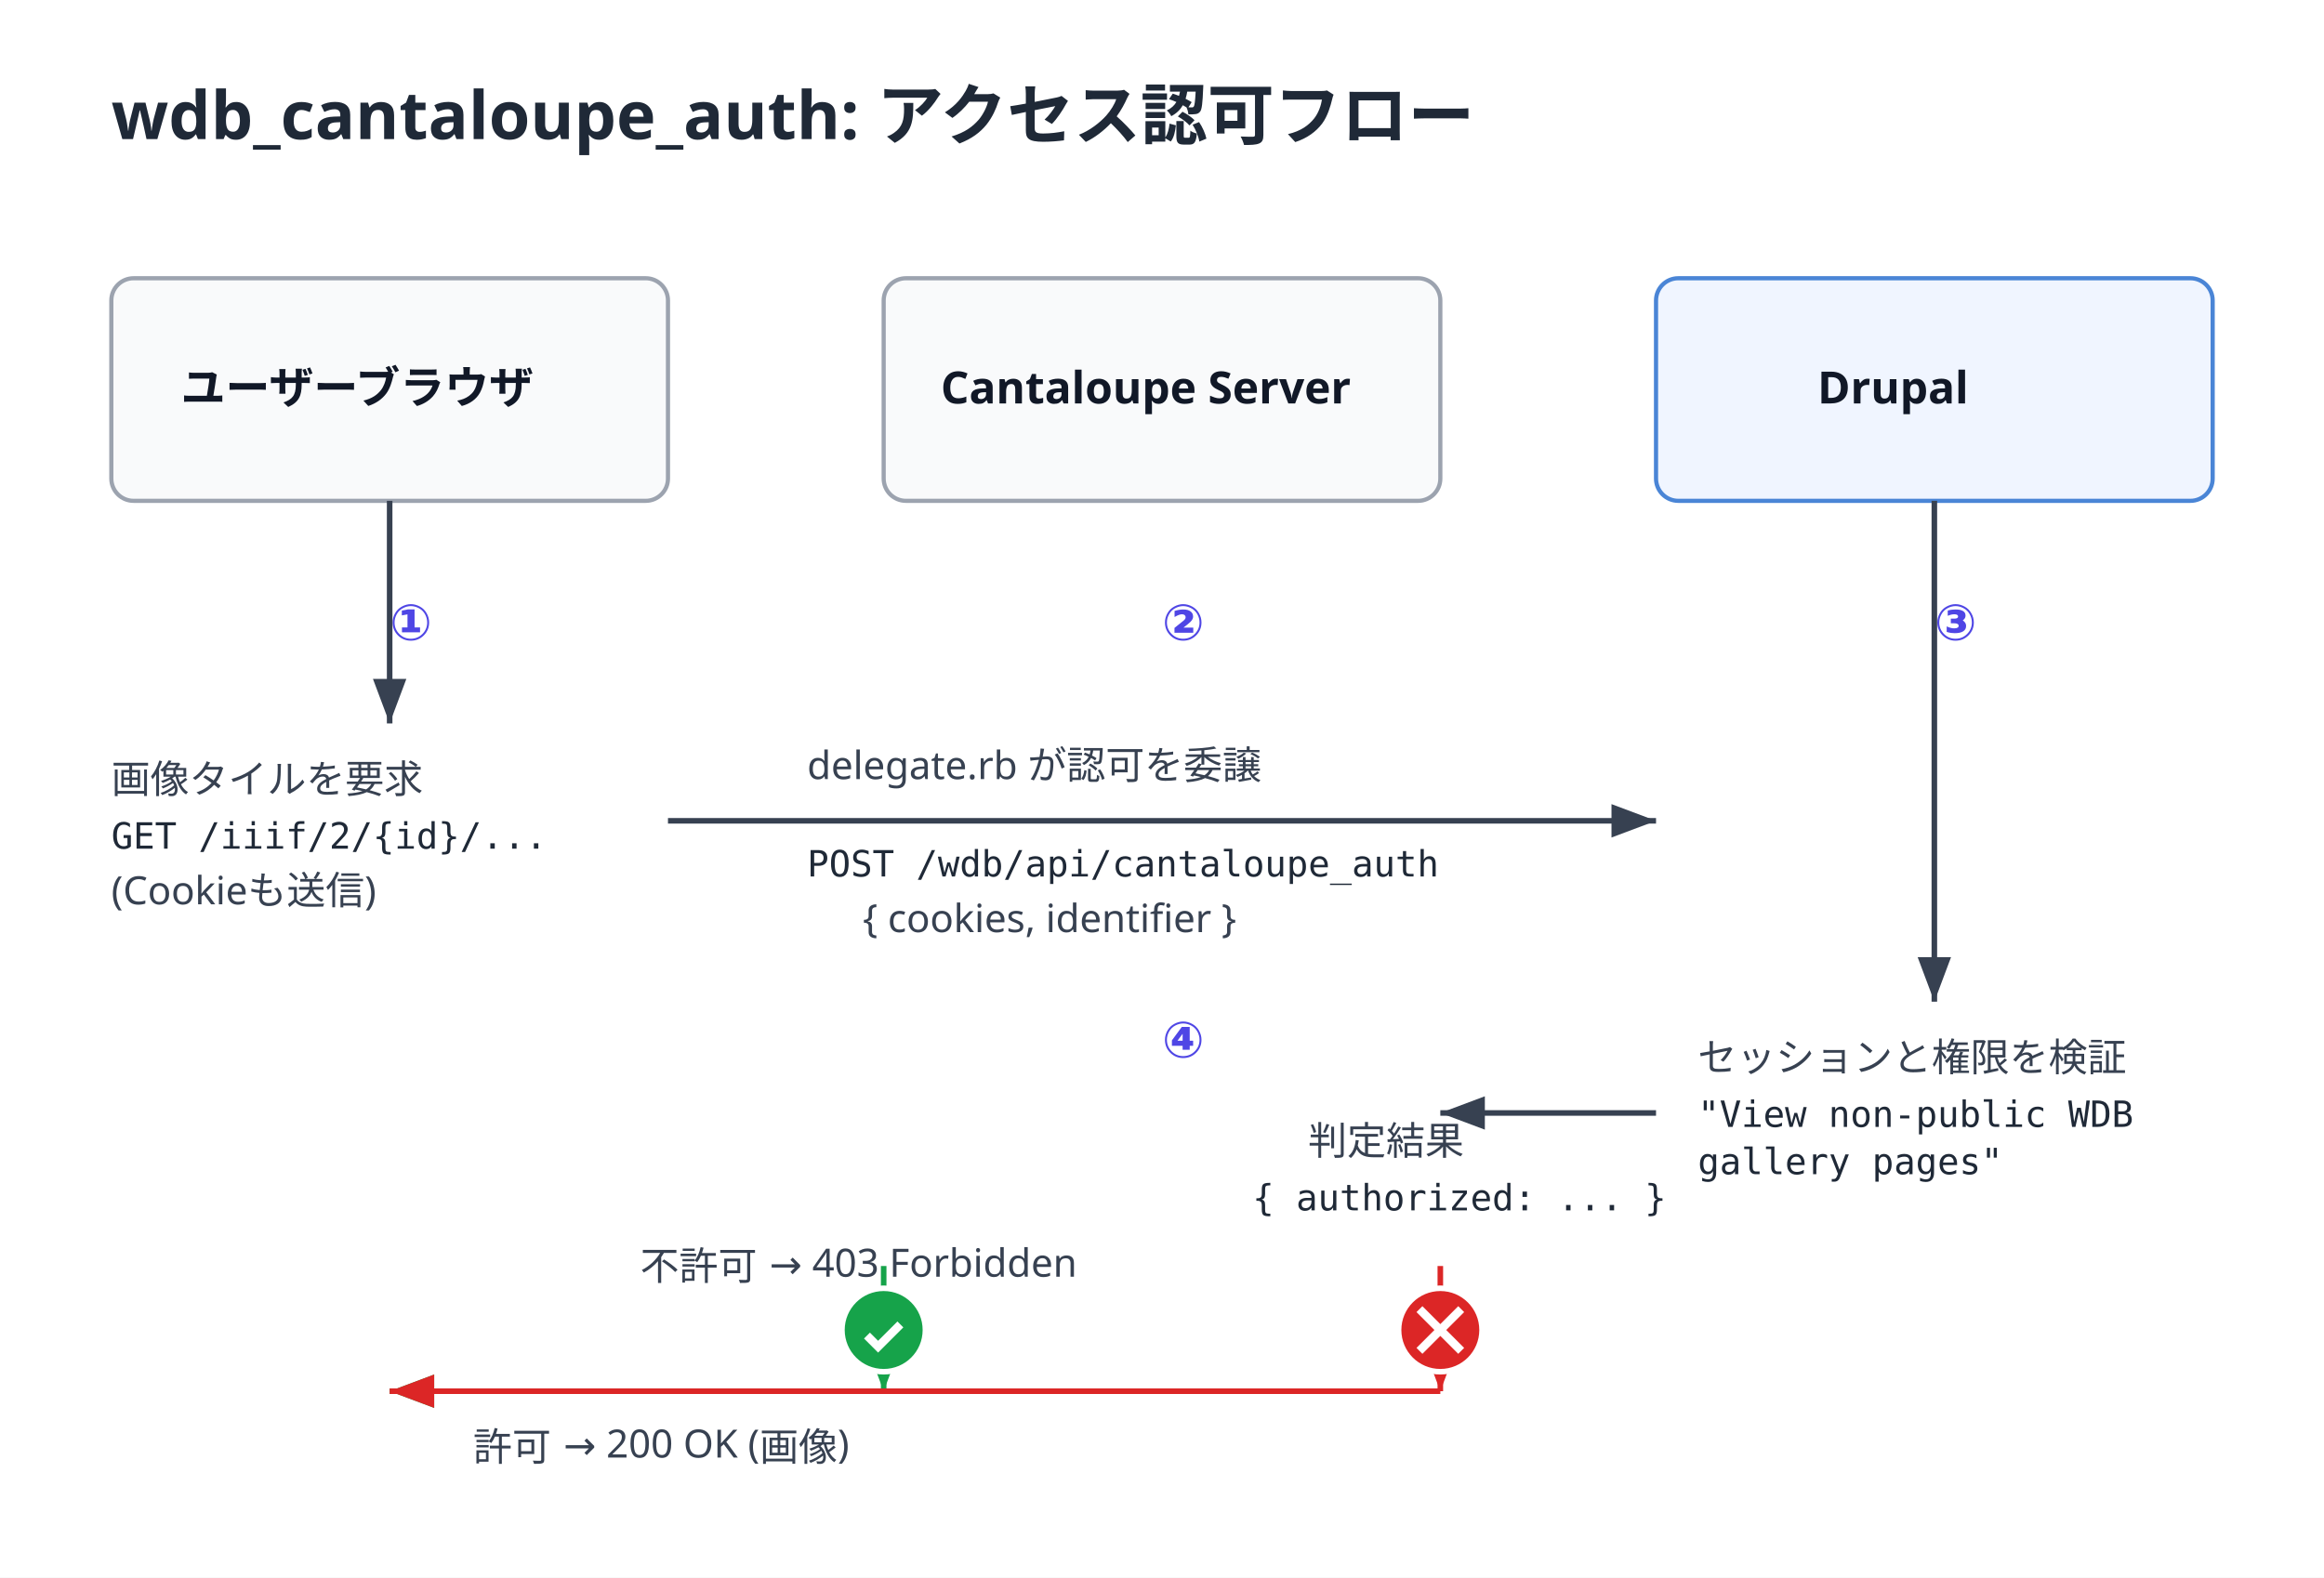
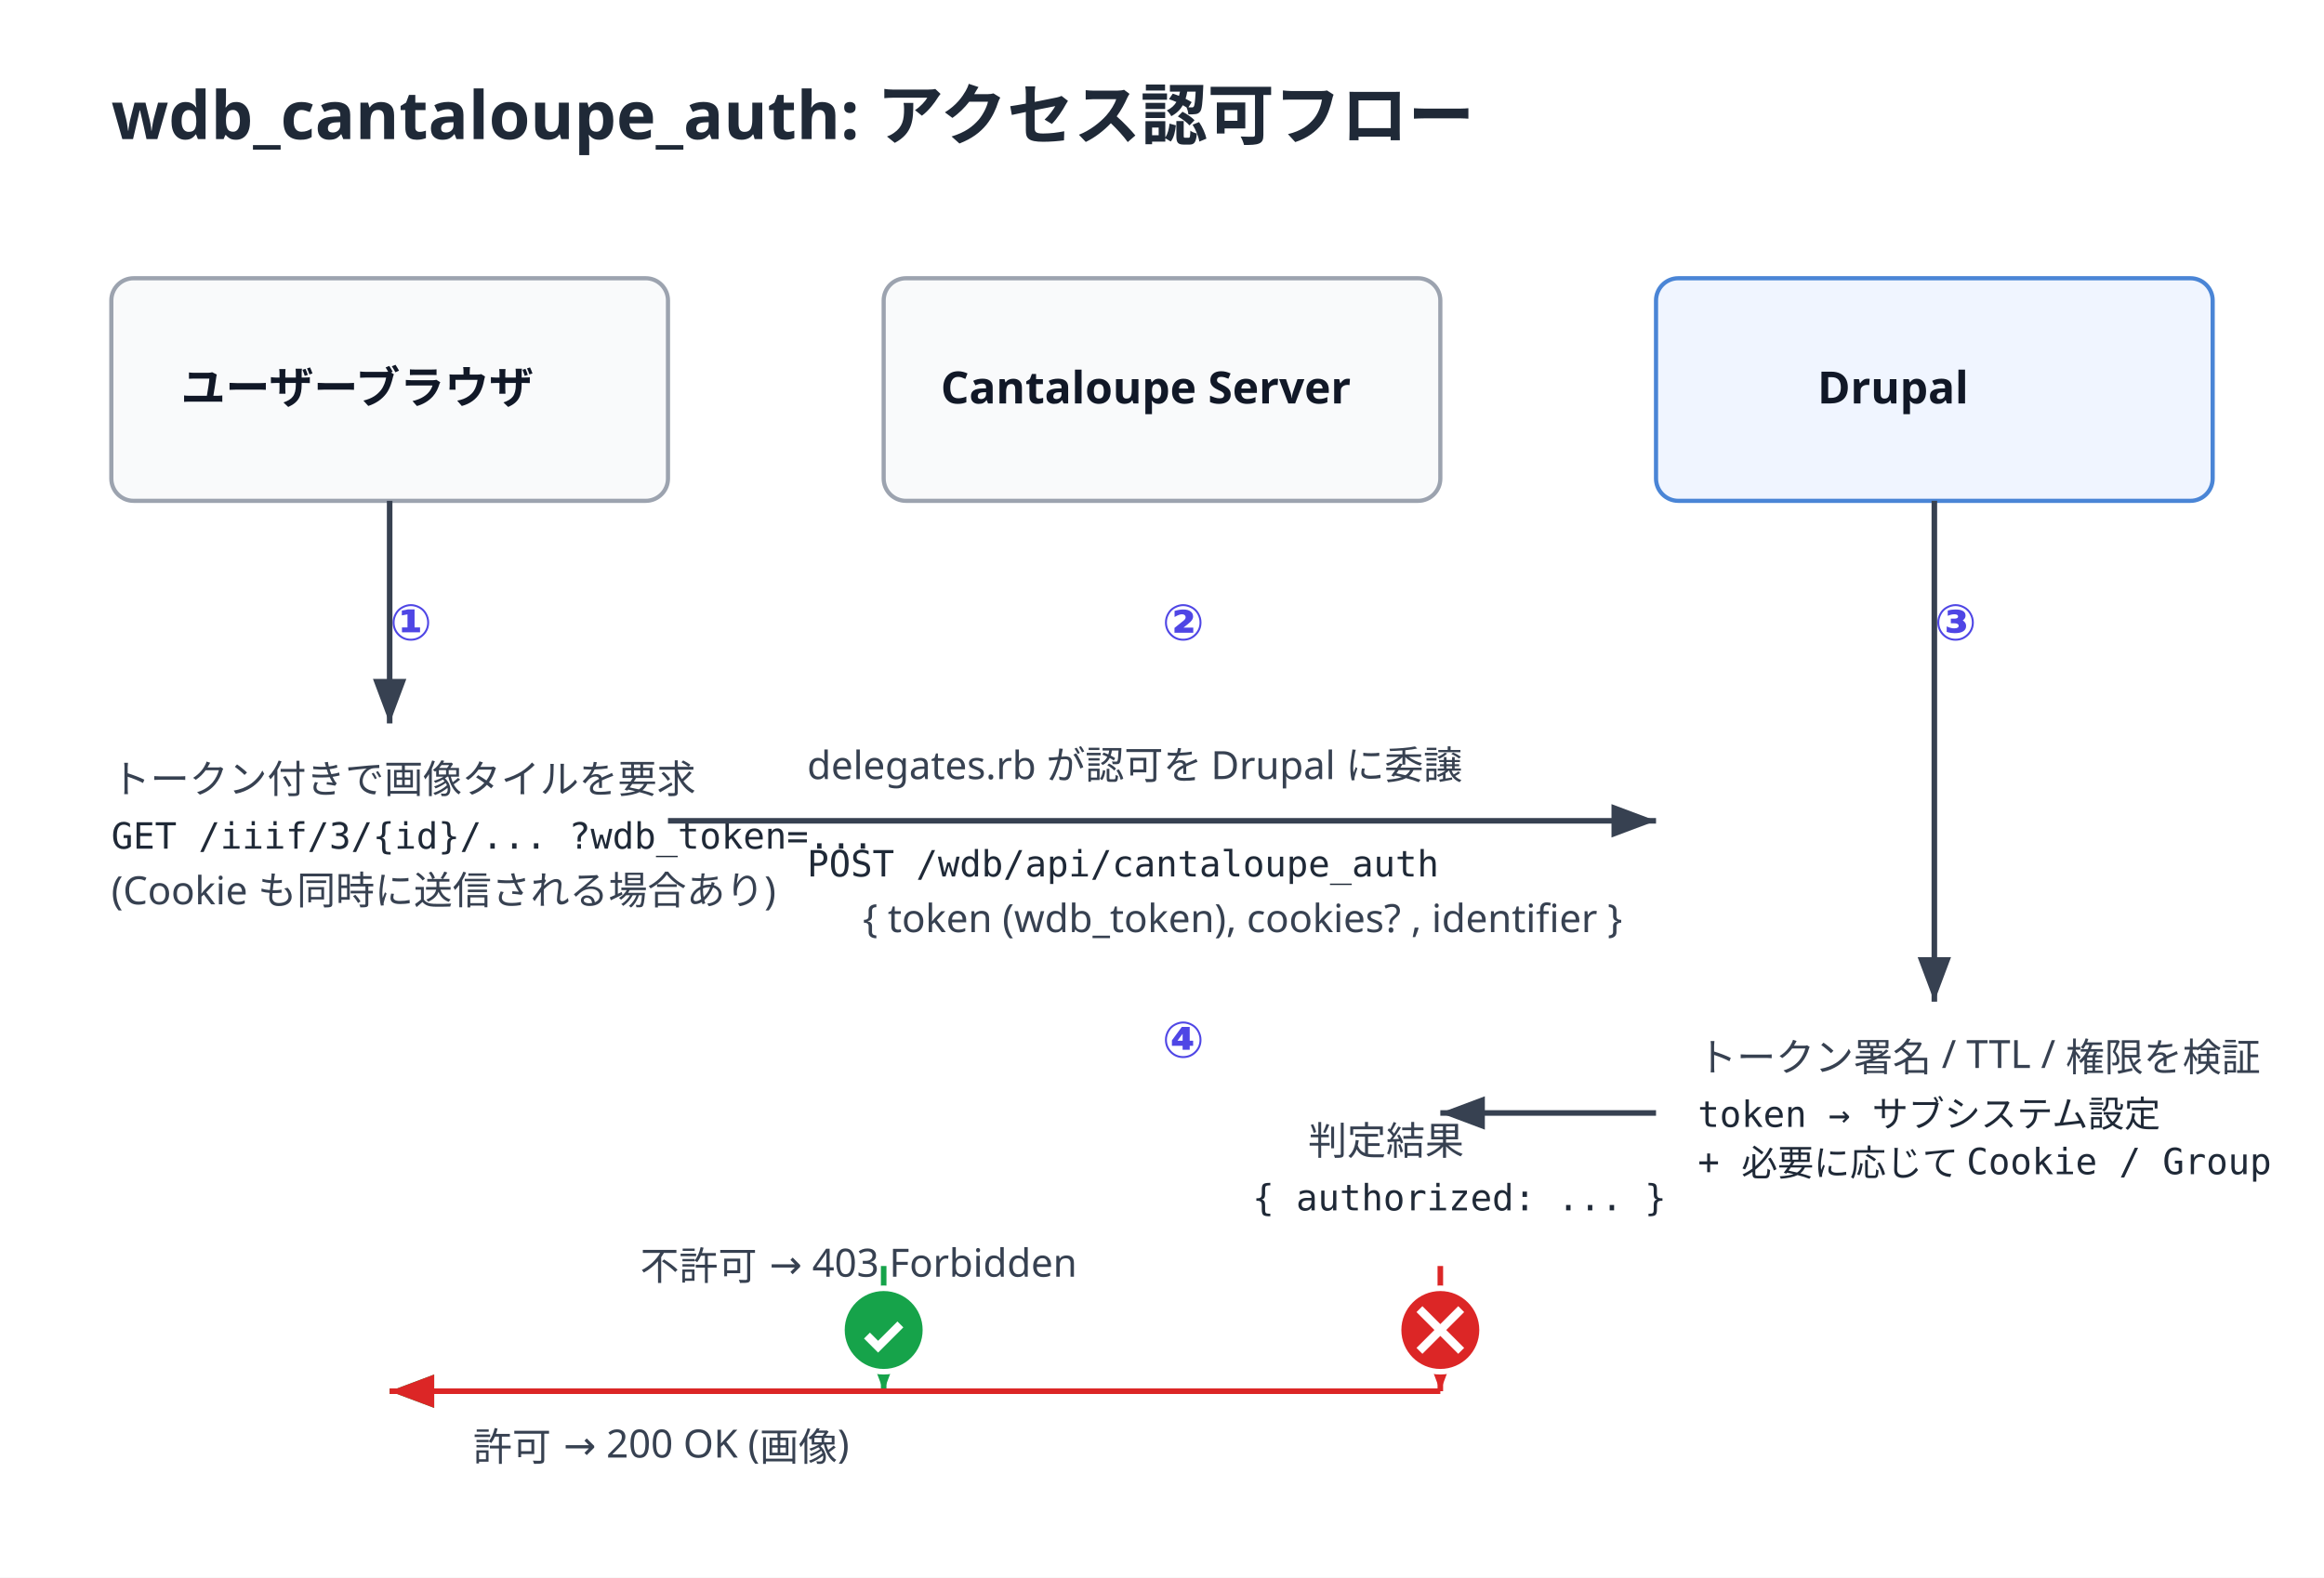
<svg xmlns="http://www.w3.org/2000/svg" width="835" height="567" viewBox="0 0 835 567">
  <defs>
    <style>
      .bg { fill: #ffffff; }
      .actor-box { fill: #f9fafb; stroke: #9ca3af; stroke-width: 1.5; rx: 8; }
      .drupal-box { fill: #f0f5ff; stroke: #4a85d6; }
      .title { font: 700 24px sans-serif; fill: #1f2937; }
      .actor-label { font: 600 16px sans-serif; fill: #111827; }
      .step-label { font: 700 18px sans-serif; fill: #4f46e5; }
      .desc { font: 14px sans-serif; fill: #374151; }
      .mono { font: 13px monospace; fill: #1f2937; }
      .arrow { stroke: #374151; stroke-width: 2; fill: none; }
      .arrow-ok { stroke: #16a34a; }
      .arrow-ng { stroke: #dc2626; }
      .icon-ok { fill: #16a34a; stroke: #ffffff; stroke-width: 2; }
      .icon-ng { fill: #dc2626; stroke: #ffffff; stroke-width: 2; }
    </style>
    <marker id="arrowhead" markerWidth="8" markerHeight="6" refX="8" refY="3" orient="auto">
      <polygon points="0 0, 8 3, 0 6" fill="#374151" />
    </marker>
    <marker id="arrowhead-ok" markerWidth="8" markerHeight="6" refX="8" refY="3" orient="auto">
      <polygon points="0 0, 8 3, 0 6" fill="#16a34a" />
    </marker>
    <marker id="arrowhead-ng" markerWidth="8" markerHeight="6" refX="8" refY="3" orient="auto">
      <polygon points="0 0, 8 3, 0 6" fill="#dc2626" />
    </marker>
  </defs>
  <rect width="835" height="567" class="bg" />
  <text x="40" y="50" class="title">wdb_cantaloupe_auth: アクセス認可フロー</text>
  <rect x="40" y="100" width="200" height="80" class="actor-box" />
  <text x="65" y="145" class="actor-label">ユーザーブラウザ</text>
  <rect x="317.5" y="100" width="200" height="80" class="actor-box" />
  <text x="338" y="145" class="actor-label">Cantaloupe Server</text>
  <rect x="595" y="100" width="200" height="80" class="actor-box drupal-box" />
  <text x="653" y="145" class="actor-label">Drupal</text>
  <text x="140" y="230" class="step-label">①</text>
  <path d="M 140 180 V 260" class="arrow" marker-end="url(#arrowhead)" />
-   <text x="40" y="285" class="desc">画像タイルを要求</text>
-   <text x="40" y="305" class="mono">GET /iiif/2/{id}/...</text>
-   <text x="40" y="325" class="desc">(Cookieも送信)</text>
+   <text x="40" y="285" class="desc">トークン付きで画像タイルを要求</text>
+   <text x="40" y="305" class="mono">GET /iiif/3/{id}/... ?wdb_token=...</text>
+   <text x="40" y="325" class="desc">(Cookie も同時に送信される場合あり)</text>
  <text x="417.5" y="230" class="step-label">②</text>
  <path d="M 240 295 H 595" class="arrow" marker-end="url(#arrowhead)" />
-   <text x="290" y="280" class="desc">delegate.rb が認可を委譲</text>
+   <text x="290" y="280" class="desc">delegates.rb が認可を Drupal に委譲</text>
  <text x="290" y="315" class="mono">POST /wdb/api/cantaloupe_auth</text>
-   <text x="310" y="335" class="desc">{ cookies, identifier }</text>
+   <text x="310" y="335" class="desc">{ token (wdb_token), cookies? , identifier }</text>
  <text x="695" y="230" class="step-label">③</text>
  <path d="M 695 180 V 360" class="arrow" marker-end="url(#arrowhead)" />
-   <text x="610" y="385" class="desc">セッションと権限を検証</text>
-   <text x="610" y="405" class="mono">"View non-public WDB</text>
-   <text x="610" y="422" class="mono"> gallery pages"</text>
+   <text x="610" y="385" class="desc">トークン署名 / TTL / 権限を検証</text>
+   <text x="610" y="405" class="mono">token → サブシステム設定</text>
+   <text x="610" y="422" class="mono">+ 必要に応じて Cookie / Group</text>
  <path d="M 595 400 H 517.5" class="arrow" marker-end="url(#arrowhead)" />
  <text x="417.5" y="380" class="step-label">④</text>
  <text x="470" y="415" class="desc">判定結果</text>
  <text x="450" y="435" class="mono">{ authorized: ... }</text>
  <path d="M 317.5 455 V 500" class="arrow arrow-ok" marker-end="url(#arrowhead-ok)" />
  <path d="M 317.5 500 H 140" class="arrow arrow-ok" marker-end="url(#arrowhead-ok)" />
  <circle cx="317.5" cy="478" r="15" class="icon-ok" />
  <path d="M 311.5 480 l 4 4 l 8 -8" stroke="#fff" stroke-width="3" fill="none" />
  <text x="170" y="525" class="desc">許可 → 200 OK (画像)</text>
  <path d="M 517.5 455 V 500" class="arrow arrow-ng" marker-end="url(#arrowhead-ng)" />
  <path d="M 517.5 500 H 140" class="arrow arrow-ng" marker-end="url(#arrowhead-ng)" />
  <circle cx="517.5" cy="478" r="15" class="icon-ng" />
  <path d="M 510 470.5 l 15 15 m 0 -15 l -15 15" stroke="#fff" stroke-width="3" fill="none" />
  <text x="230" y="460" class="desc">不許可 → 403 Forbidden</text>
</svg>
